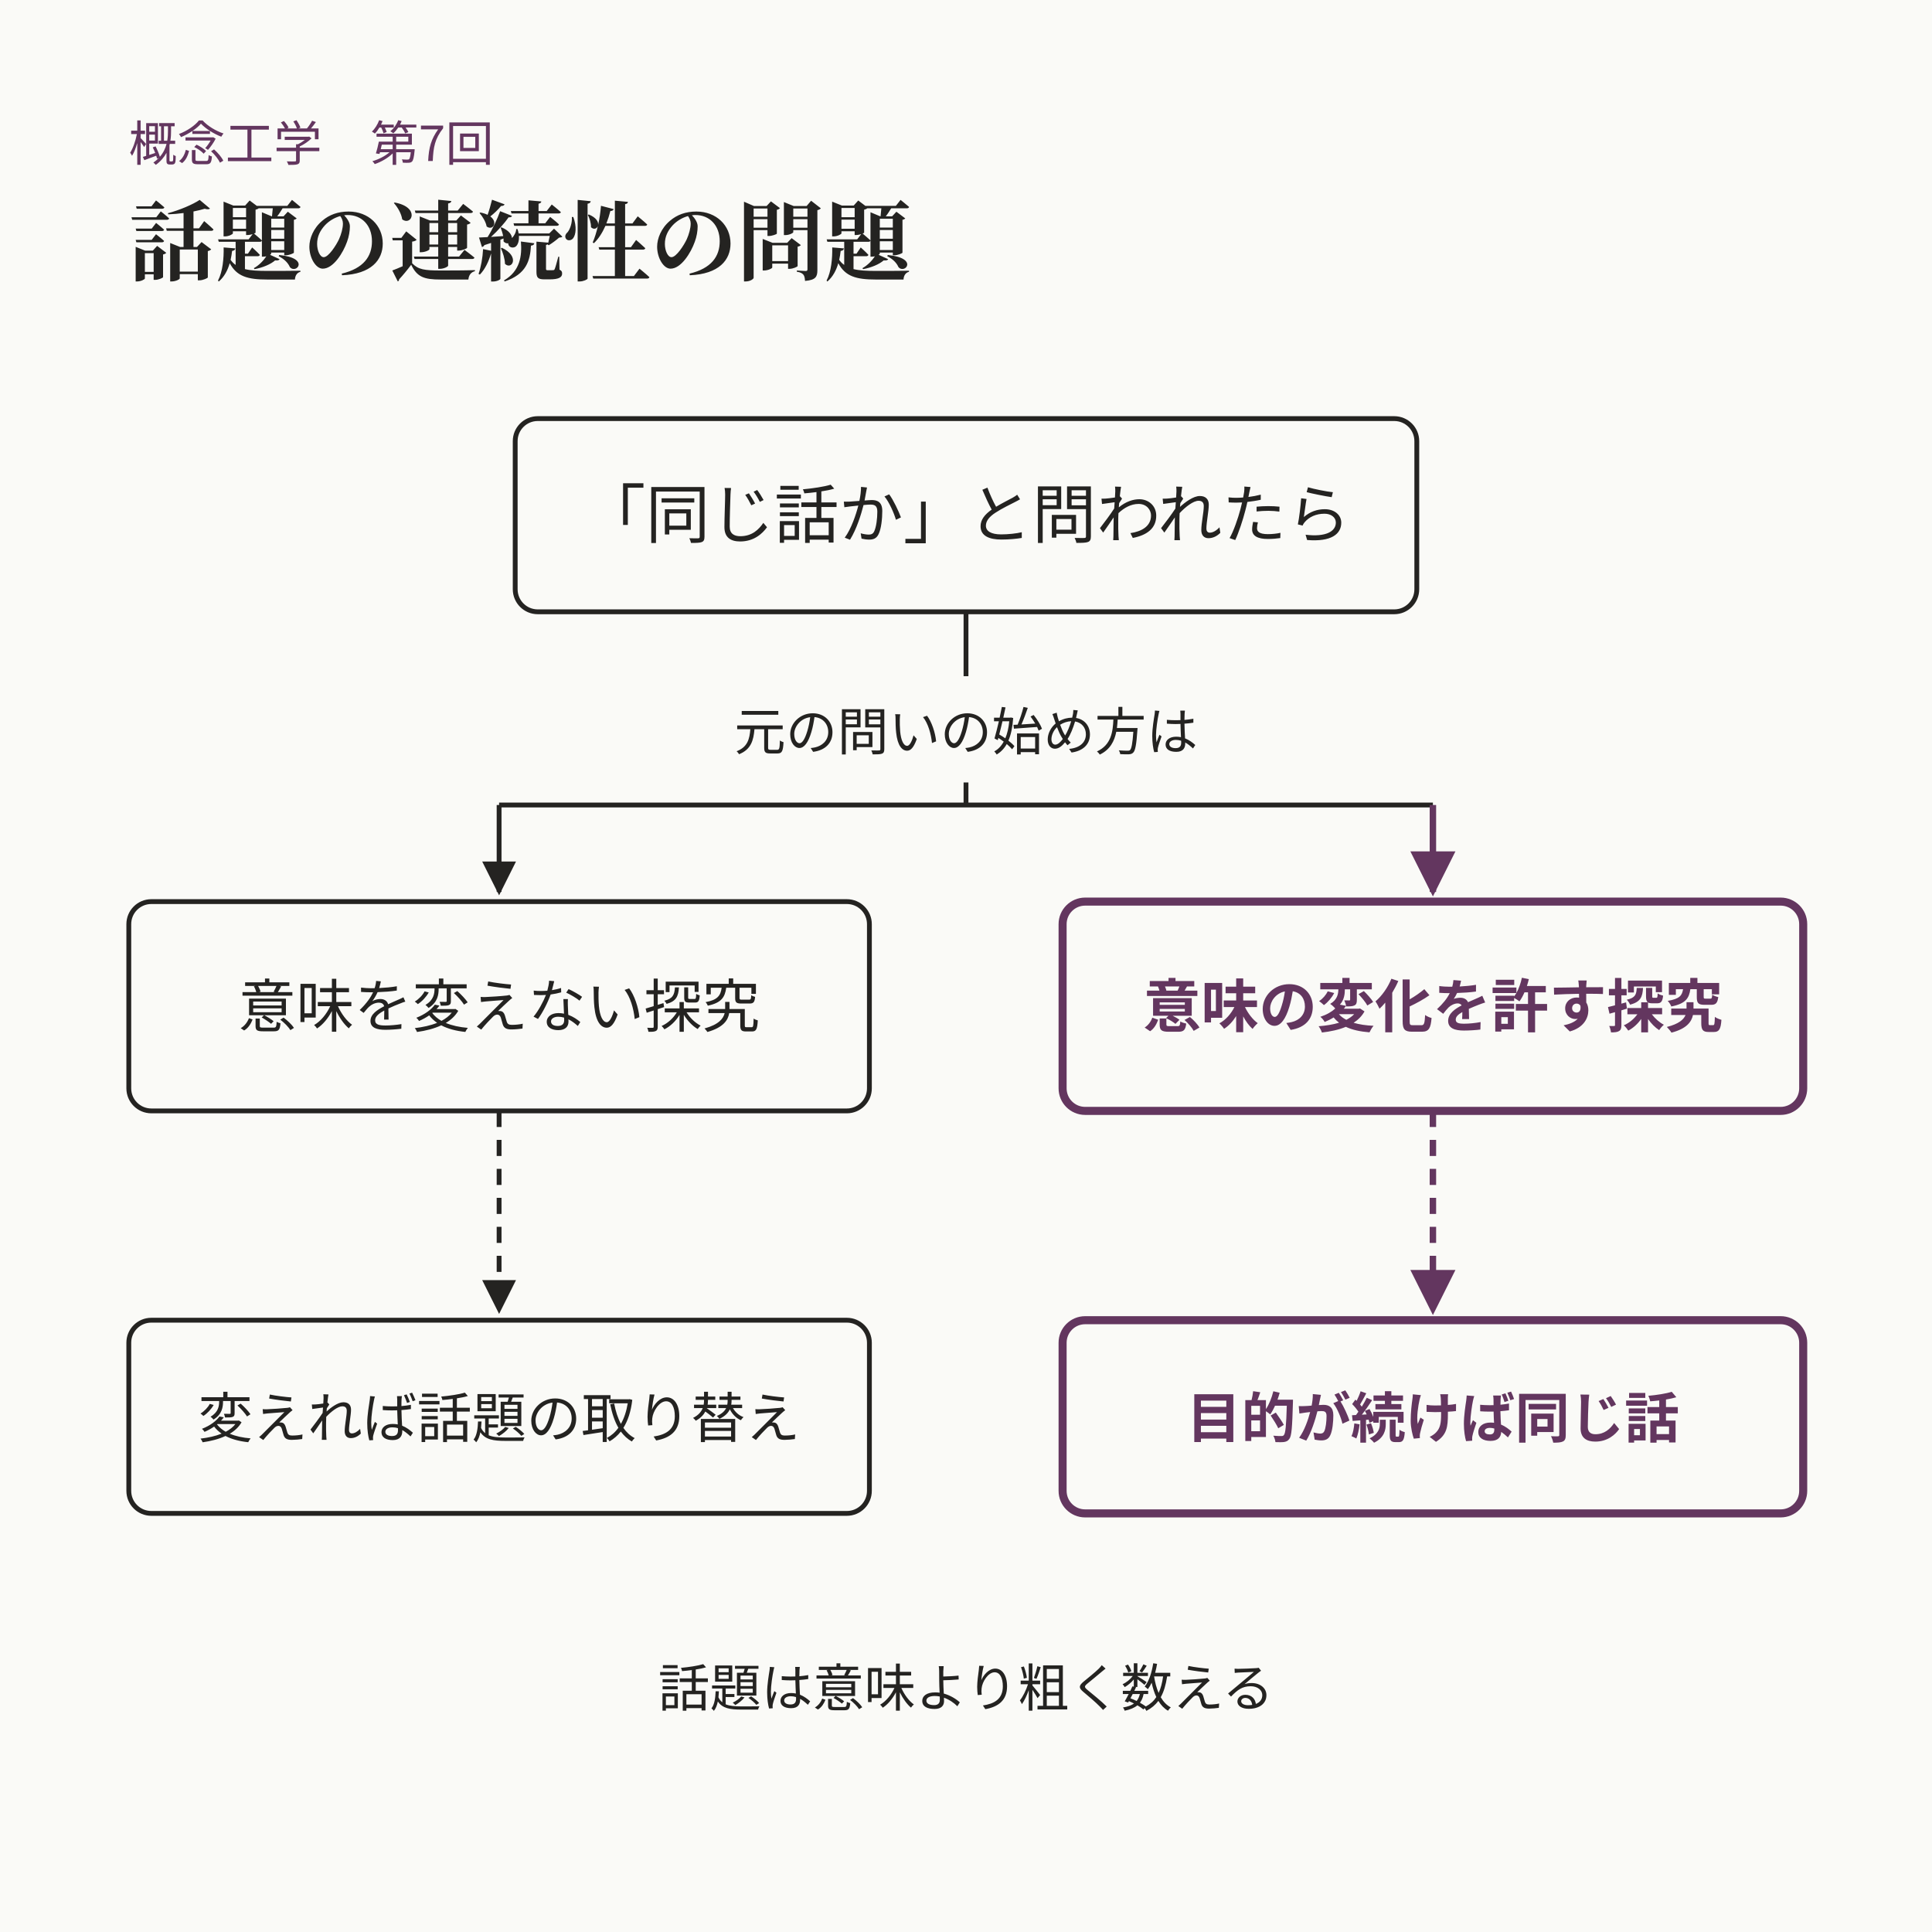
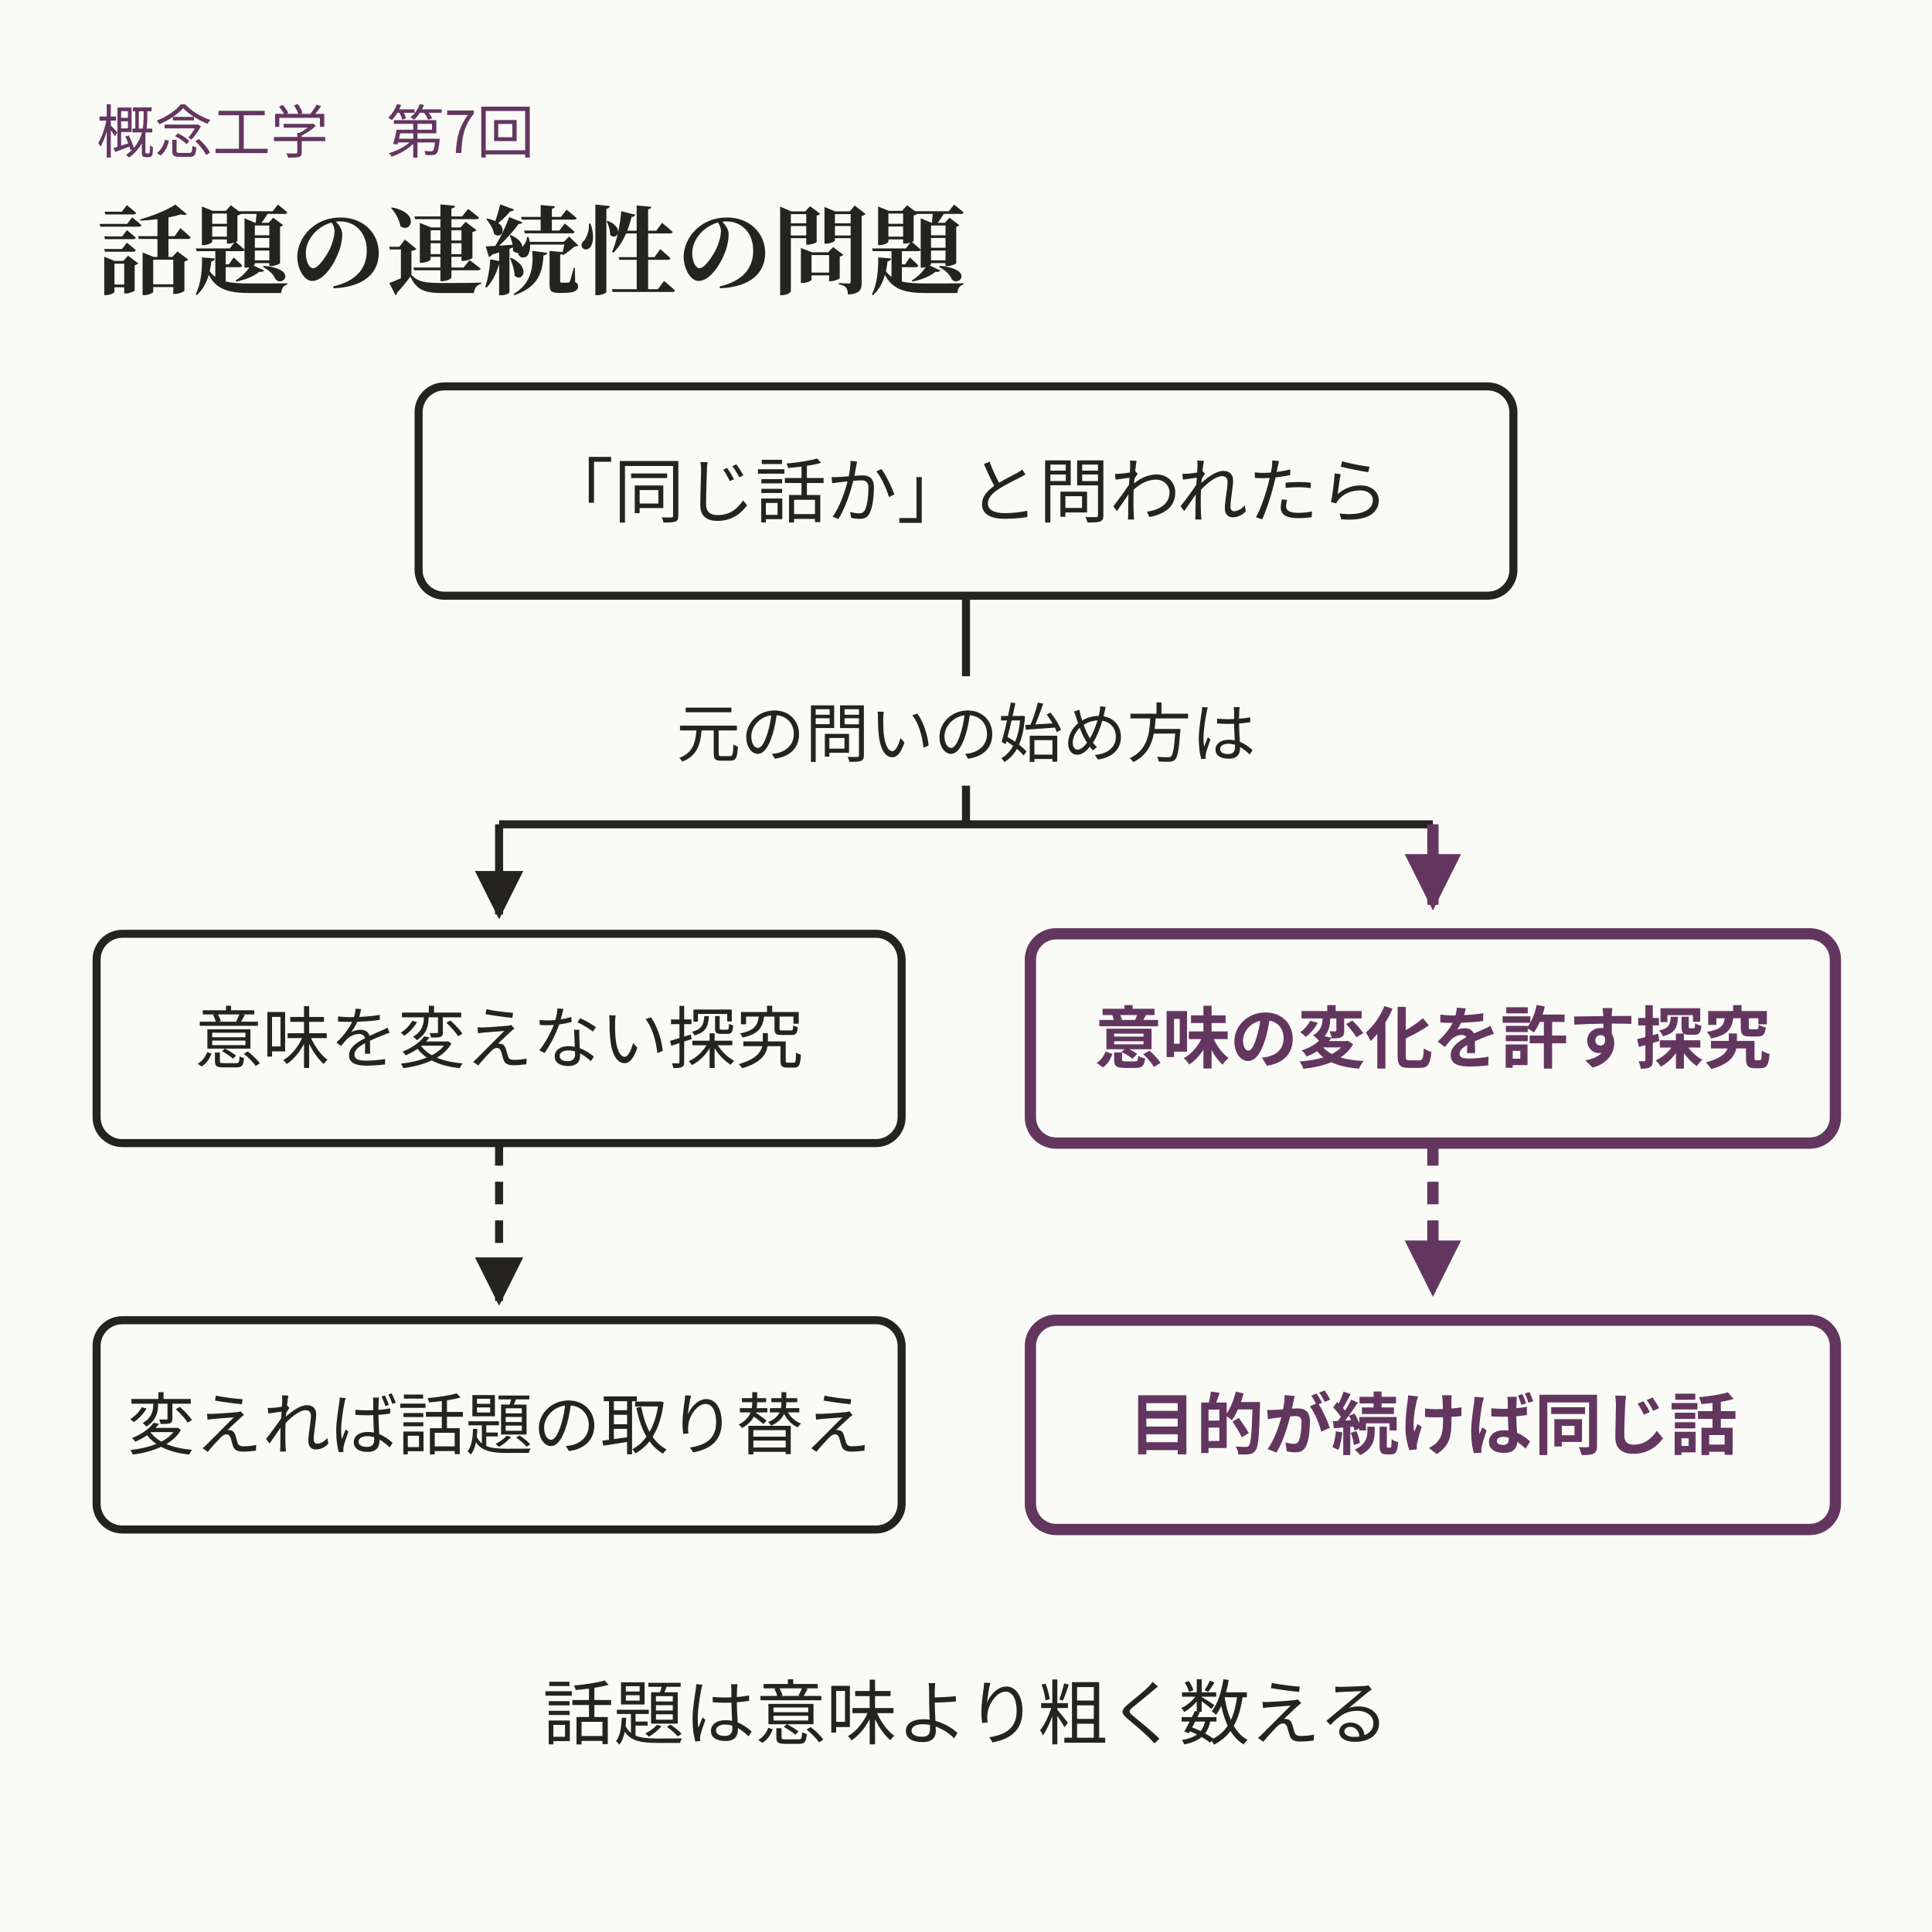
<svg xmlns="http://www.w3.org/2000/svg" width="1200" height="1200" viewBox="0 0 1200 1200">
  <defs>
-     <marker id="ai" viewBox="0 0 10 10" refX="9" refY="5" markerWidth="7" markerHeight="7" orient="auto-start-reverse">
+     <marker id="ai" viewBox="0 0 10 10" refX="9" refY="5" markerWidth="6" markerHeight="6" orient="auto-start-reverse">
      <path d="M0,0 L10,5 L0,10 z" fill="#242321" />
    </marker>
-     <marker id="aa" viewBox="0 0 10 10" refX="9" refY="5" markerWidth="7" markerHeight="7" orient="auto-start-reverse">
+     <marker id="aa" viewBox="0 0 10 10" refX="9" refY="5" markerWidth="5" markerHeight="5" orient="auto-start-reverse">
      <path d="M0,0 L10,5 L0,10 z" fill="#63365F" />
    </marker>
  </defs>
  <rect width="1200" height="1200" fill="#FAFAF7" />
-   <text x="80" y="100" font-family="Noto Sans CJK JP" font-size="30" fill="#63365F">概念工学　第7回</text>
-   <text x="80" y="170" font-family="Noto Serif CJK JP" font-size="54" font-weight="bold" fill="#242321">話題の連続性の問題</text>
-   <rect x="320" y="260" width="560" height="120" rx="14" fill="#FAFAF7" stroke="#242321" stroke-width="3" />
-   <text x="600" y="334" text-anchor="middle" font-family="Noto Sans CJK JP" font-size="40" fill="#242321">「同じ話か」と問われたら</text>
-   <line x1="600" y1="380" x2="600" y2="420" stroke="#242321" stroke-width="3" />
-   <text x="600" y="466" text-anchor="middle" font-family="Noto Sans CJK JP" font-size="32" fill="#242321">元の問いの始め方は</text>
-   <path d="M310,500 L890,500" fill="none" stroke="#242321" stroke-width="3" />
-   <line x1="600" y1="486" x2="600" y2="500" stroke="#242321" stroke-width="3" />
-   <line x1="310" y1="500" x2="310" y2="554" stroke="#242321" stroke-width="3" marker-end="url(#ai)" />
-   <line x1="890" y1="500" x2="890" y2="554" stroke="#63365F" stroke-width="4" marker-end="url(#aa)" />
-   <rect x="80" y="560" width="460" height="130" rx="14" fill="#FAFAF7" stroke="#242321" stroke-width="3" />
-   <text x="310" y="638" text-anchor="middle" font-family="Noto Sans CJK JP" font-size="36" fill="#242321">意味を変えない探究</text>
-   <rect x="660" y="560" width="460" height="130" rx="14" fill="#FAFAF7" stroke="#63365F" stroke-width="5" />
-   <text x="890" y="638" text-anchor="middle" font-family="Noto Sans CJK JP" font-size="36" font-weight="bold" fill="#63365F">意味の変化を許す探究</text>
-   <line x1="310" y1="690" x2="310" y2="814" stroke="#242321" stroke-width="3" stroke-dasharray="10 8" marker-end="url(#ai)" />
-   <line x1="890" y1="690" x2="890" y2="814" stroke="#63365F" stroke-width="4" stroke-dasharray="10 8" marker-end="url(#aa)" />
-   <rect x="80" y="820" width="460" height="120" rx="14" fill="#FAFAF7" stroke="#242321" stroke-width="3" />
-   <text x="310" y="893" text-anchor="middle" font-family="Noto Sans CJK JP" font-size="34" fill="#242321">変えれば話題の取り替え</text>
-   <rect x="660" y="820" width="460" height="120" rx="14" fill="#FAFAF7" stroke="#63365F" stroke-width="5" />
-   <text x="890" y="893" text-anchor="middle" font-family="Noto Sans CJK JP" font-size="34" font-weight="bold" fill="#63365F">目的が続けば同じ話</text>
-   <text x="600" y="1060" text-anchor="middle" font-family="Noto Sans CJK JP" font-size="32" fill="#242321">話題は意味より粗く数える</text>
+   <text x="60" y="95" font-family="Noto Sans CJK JP" font-weight="500" font-size="36" fill="#63365F">概念工学　第7回</text>
+   <text x="60" y="178" font-family="Noto Serif CJK JP" font-weight="bold" font-size="60" fill="#242321">話題の連続性の問題</text>
+   <rect data-step="1" x="260" y="240" width="680" height="130" rx="16" fill="#FAFAF7" stroke="#242321" stroke-width="5" />
+   <text data-step="1" x="600" y="321" font-size="44" text-anchor="middle" font-family="Noto Sans CJK JP" font-weight="500" fill="#242321">「同じ話か」と問われたら</text>
+   <line data-step="2" x1="600" y1="370" x2="600" y2="420" stroke="#242321" stroke-width="5" />
+   <text data-step="2" x="600" y="470" font-size="40" text-anchor="middle" font-family="Noto Sans CJK JP" font-weight="500" fill="#242321">元の問いの始め方は</text>
+   <path data-step="2" d="M600,488 L600,512 M310,512 L890,512" fill="none" stroke="#242321" stroke-width="5" />
+   <line data-step="3" x1="310" y1="512" x2="310" y2="568" stroke="#242321" stroke-width="5" marker-end="url(#ai)" />
+   <rect data-step="3" x="60" y="580" width="500" height="130" rx="16" fill="#FAFAF7" stroke="#242321" stroke-width="5" />
+   <text data-step="3" x="310" y="660" font-size="42" text-anchor="middle" font-family="Noto Sans CJK JP" font-weight="500" fill="#242321">意味を変えない探究</text>
+   <line data-step="4" x1="890" y1="512" x2="890" y2="562" stroke="#63365F" stroke-width="7" marker-end="url(#aa)" />
+   <rect data-step="4" x="640" y="580" width="500" height="130" rx="16" fill="#FAFAF7" stroke="#63365F" stroke-width="7" />
+   <text data-step="4" x="890" y="660" font-size="42" text-anchor="middle" font-family="Noto Sans CJK JP" font-weight="bold" fill="#63365F">意味の変化を許す探究</text>
+   <line data-step="5" x1="310" y1="710" x2="310" y2="808" stroke="#242321" stroke-width="5" stroke-dasharray="14 10" marker-end="url(#ai)" />
+   <rect data-step="5" x="60" y="820" width="500" height="130" rx="16" fill="#FAFAF7" stroke="#242321" stroke-width="5" />
+   <text data-step="5" x="310" y="900" font-size="42" text-anchor="middle" font-family="Noto Sans CJK JP" font-weight="500" fill="#242321">変えれば話題の取り替え</text>
+   <line data-step="6" x1="890" y1="710" x2="890" y2="802" stroke="#63365F" stroke-width="7" stroke-dasharray="14 10" marker-end="url(#aa)" />
+   <rect data-step="6" x="640" y="820" width="500" height="130" rx="16" fill="#FAFAF7" stroke="#63365F" stroke-width="7" />
+   <text data-step="6" x="890" y="900" font-size="42" text-anchor="middle" font-family="Noto Sans CJK JP" font-weight="bold" fill="#63365F">目的が続けば同じ話</text>
+   <text data-step="7" x="600" y="1080" font-size="44" text-anchor="middle" font-family="Noto Sans CJK JP" font-weight="500" fill="#242321">話題は意味より粗く数える</text>
</svg>
